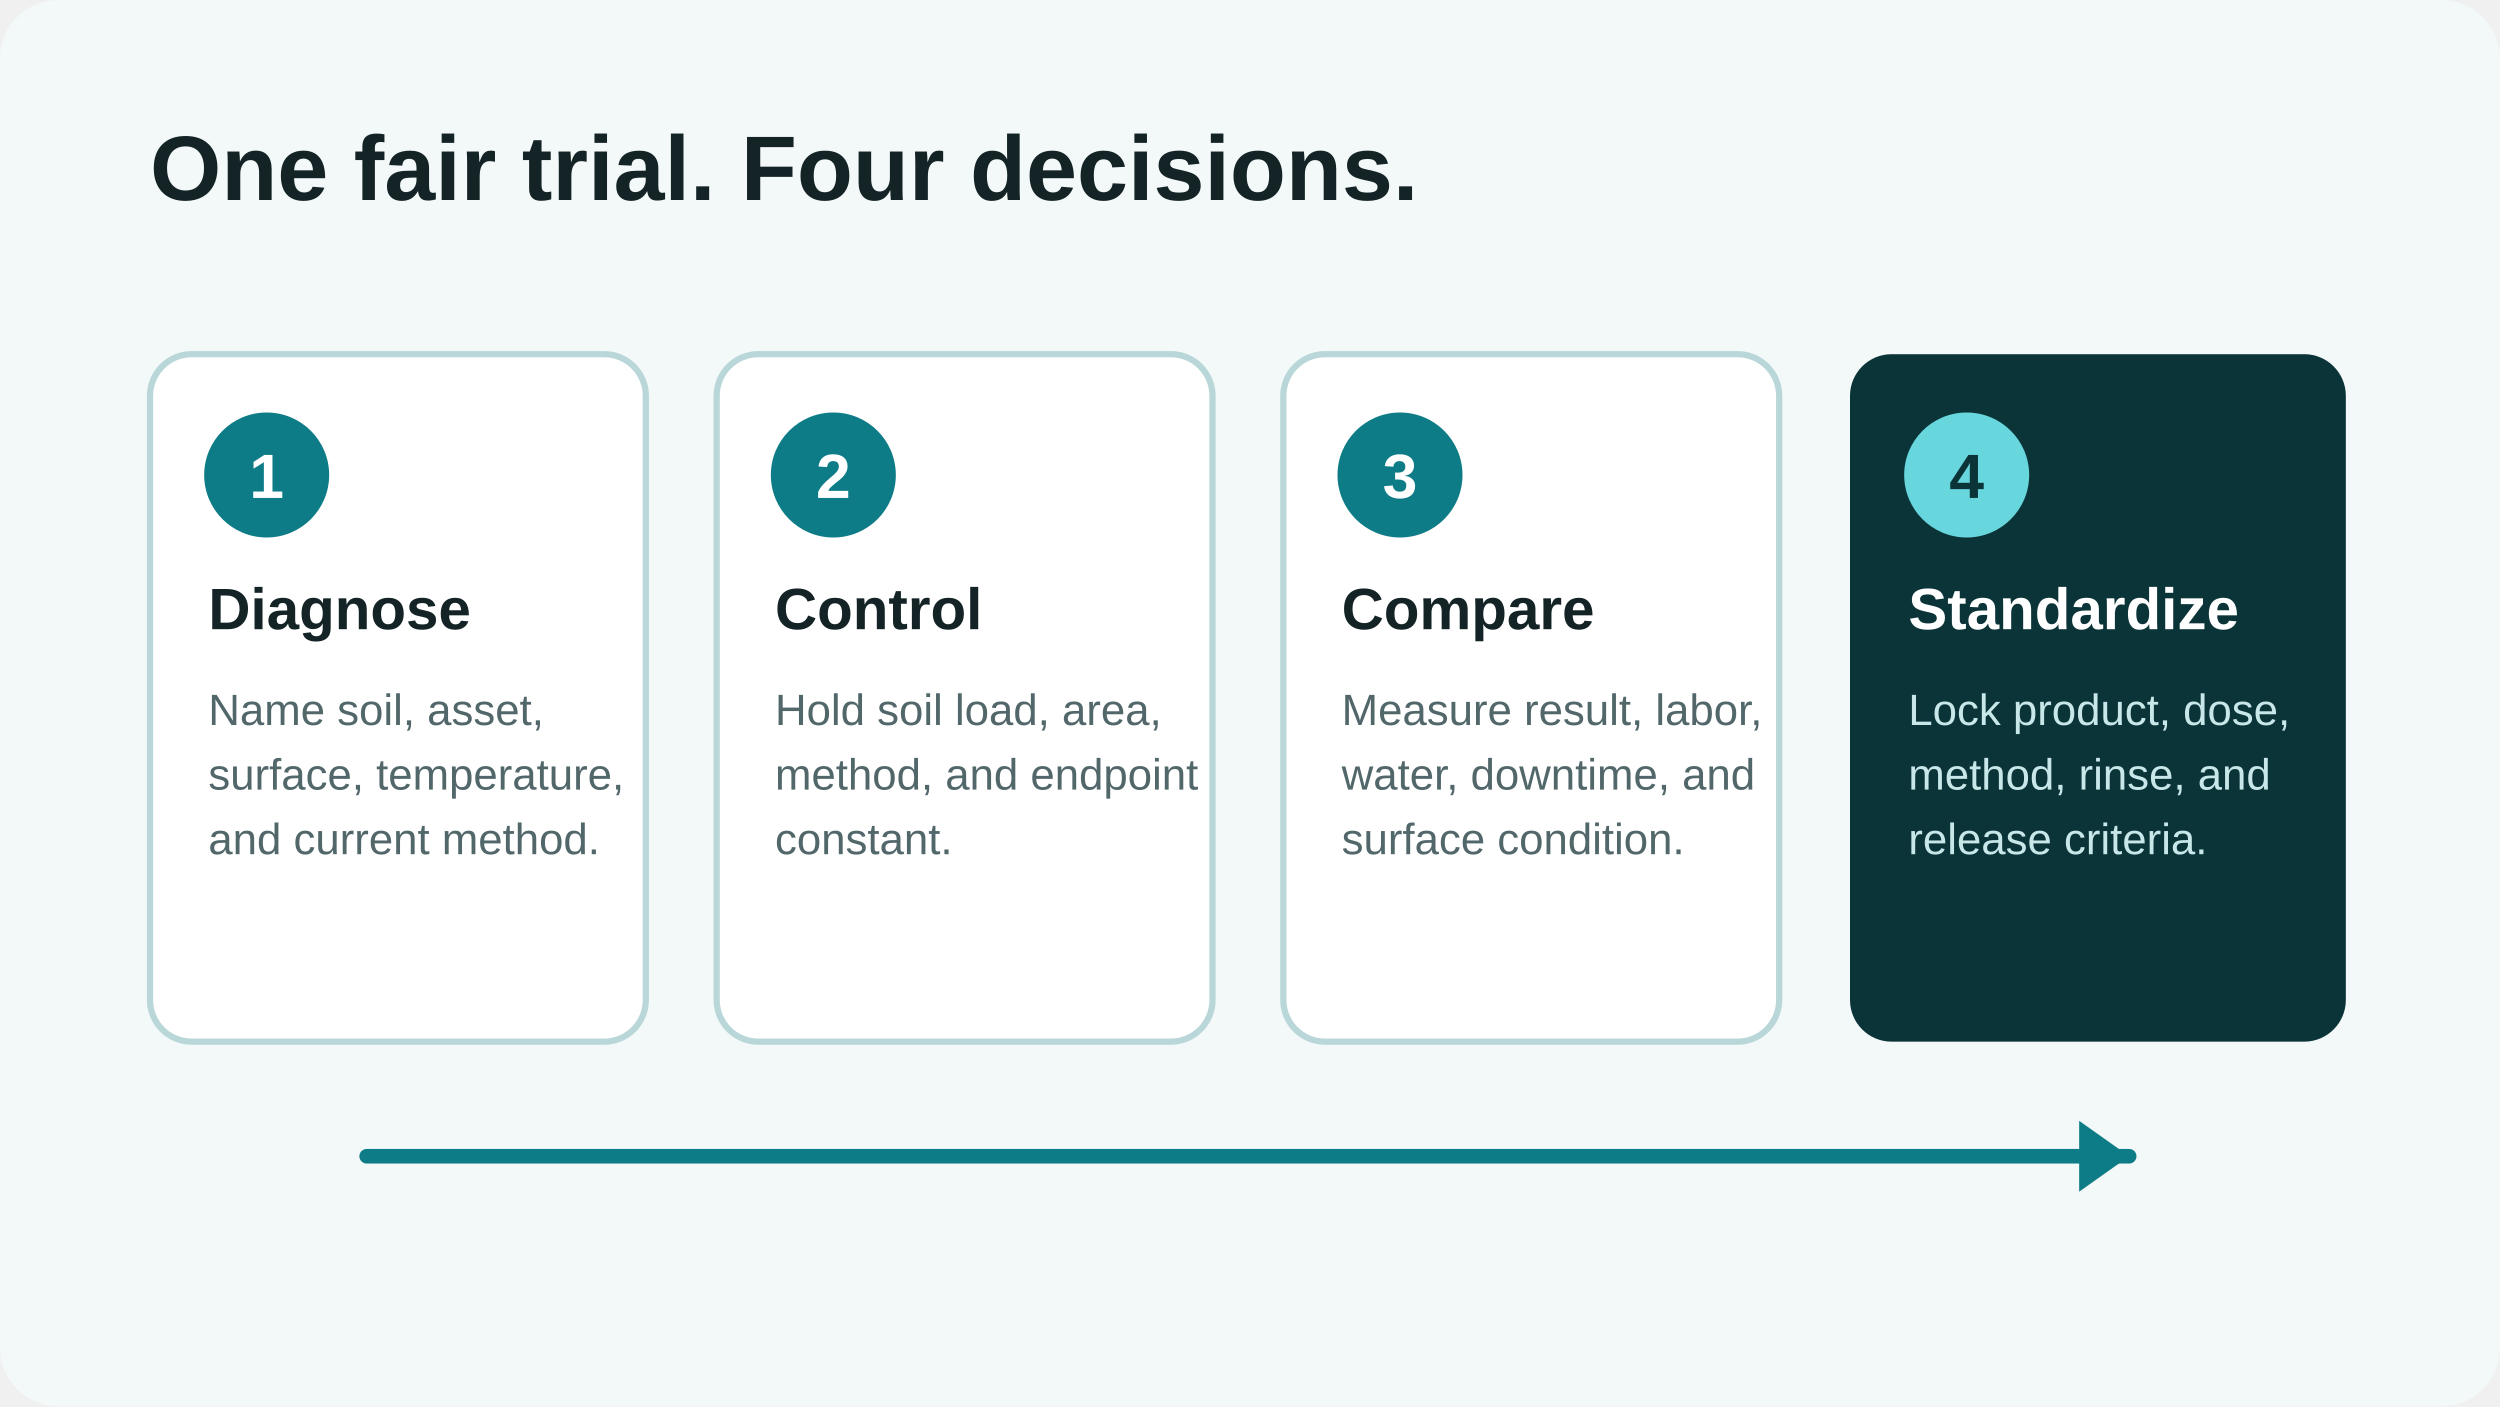
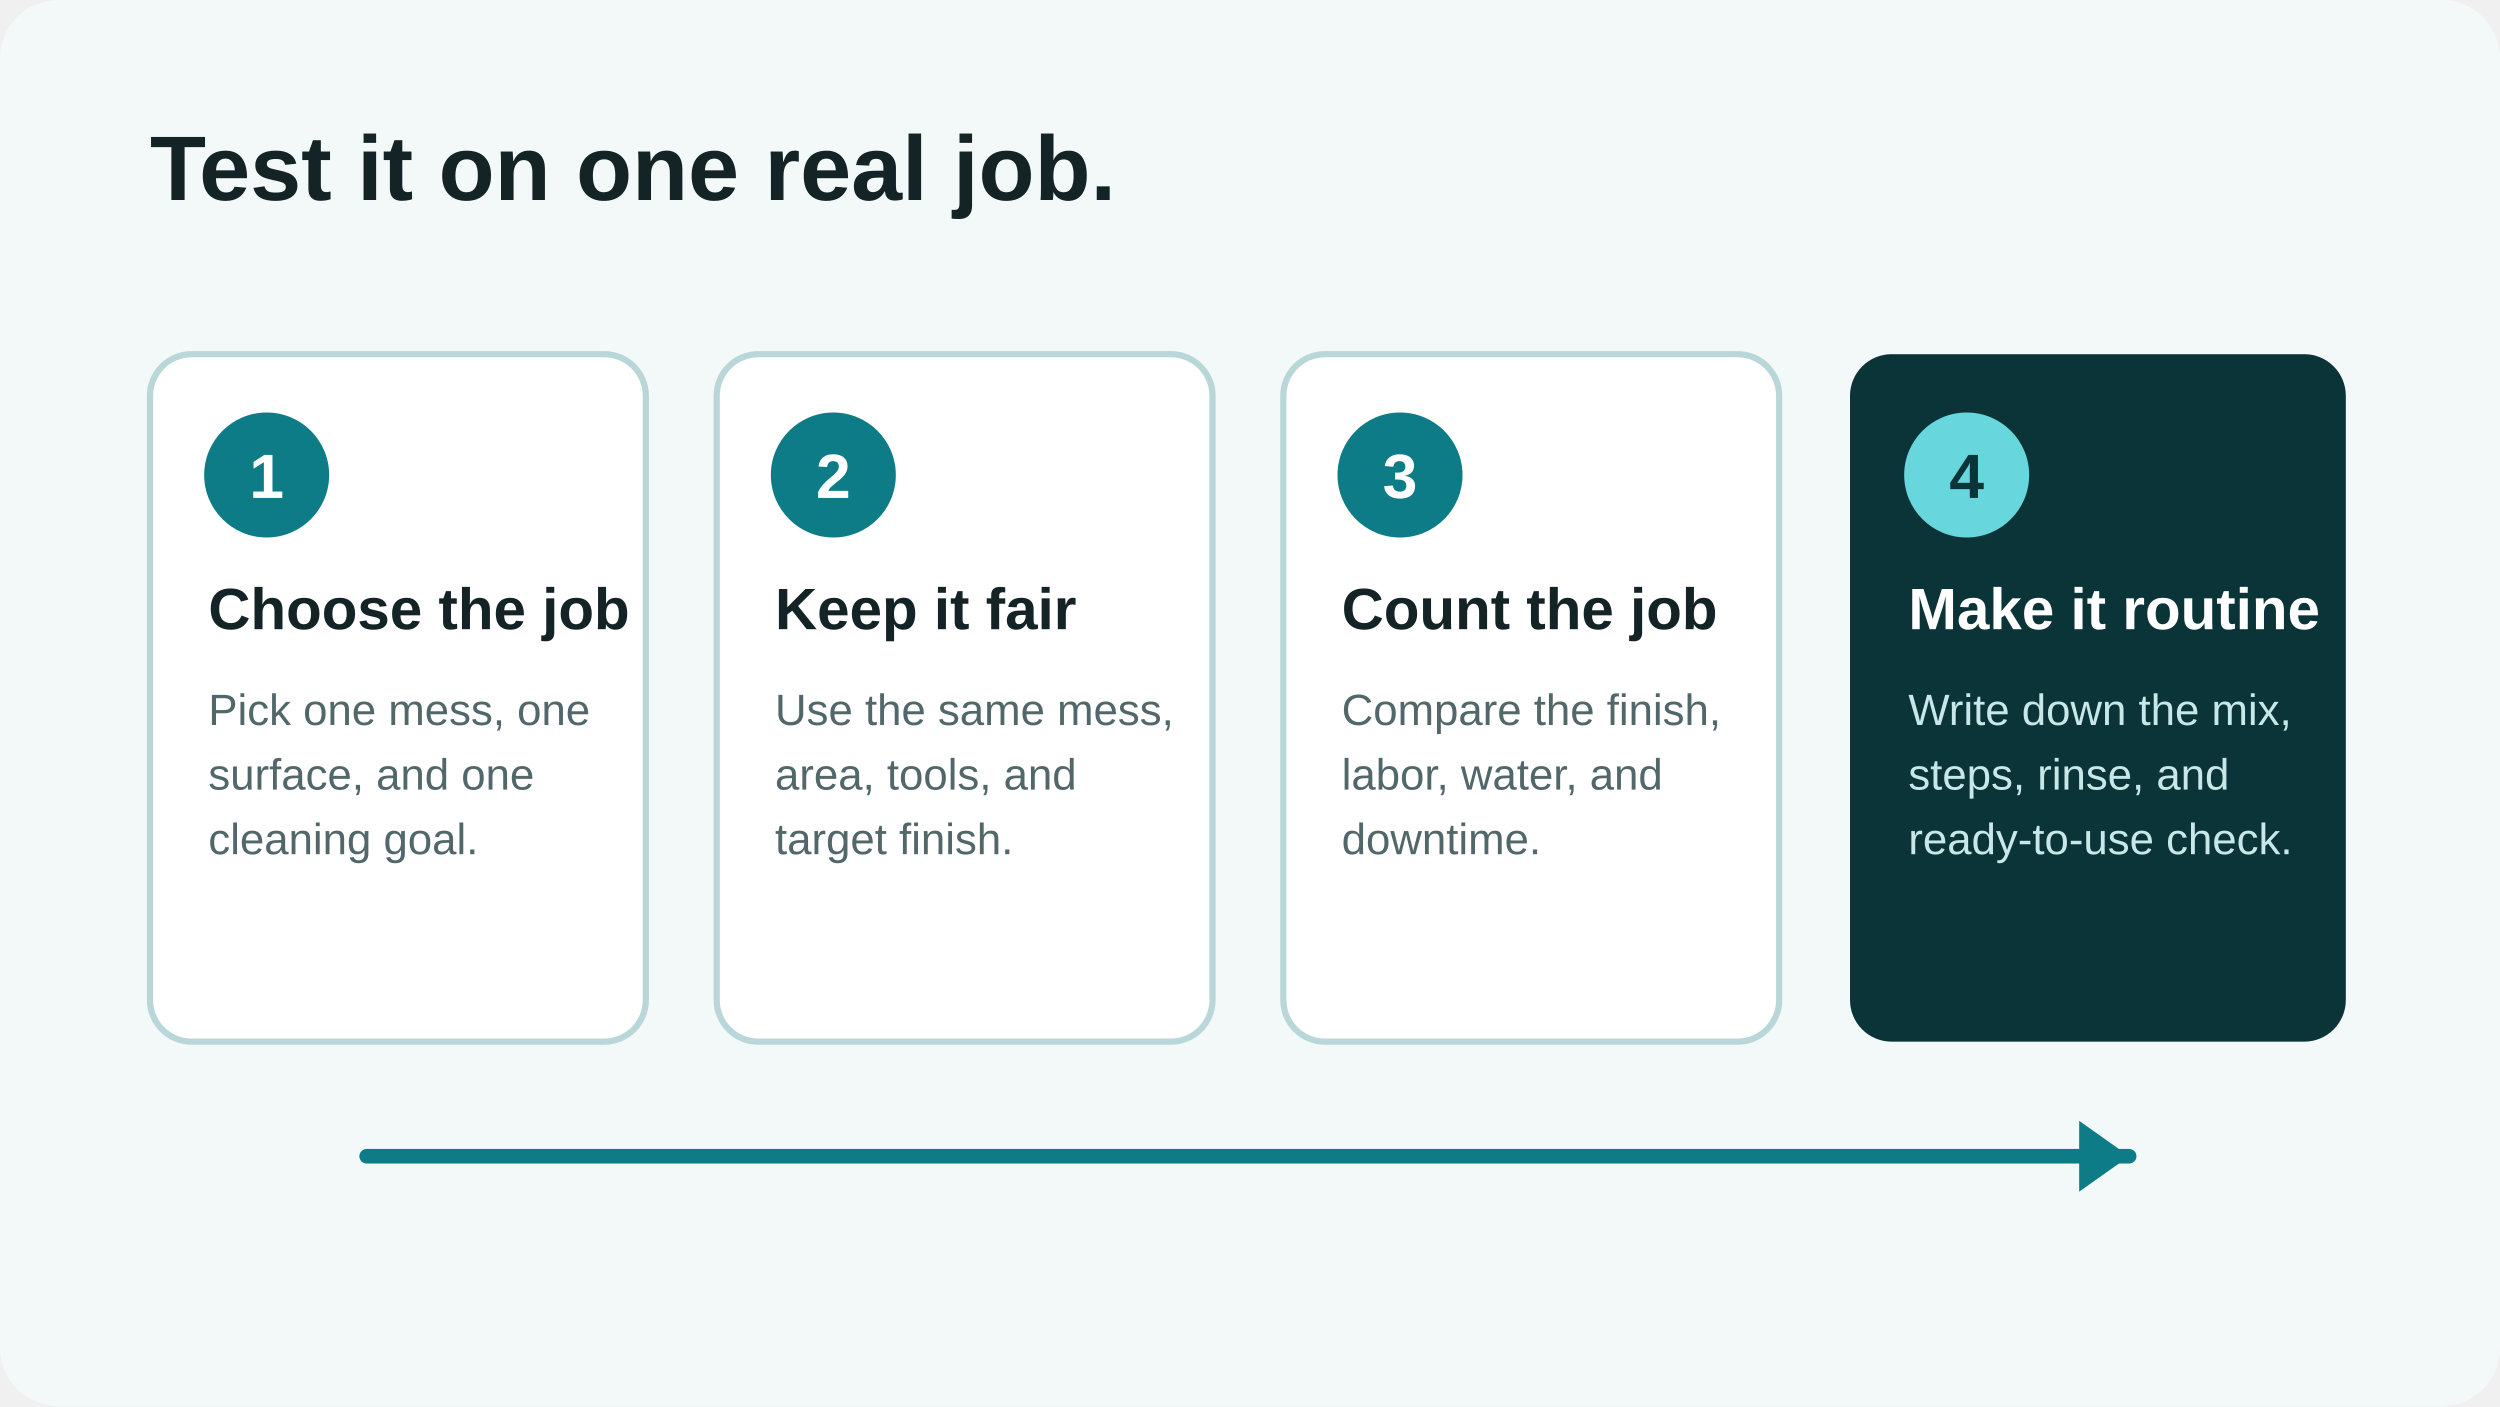
<svg xmlns="http://www.w3.org/2000/svg" viewBox="0 0 1200 675" role="img" aria-labelledby="title desc">
  <rect width="1200" height="675" rx="28" fill="#f3f8f8" />
-   <text x="72" y="96" fill="#142326" font-family="Arial,sans-serif" font-size="44" font-weight="700">One fair trial. Four decisions.</text>
+   <text x="72" y="96" fill="#142326" font-family="Arial,sans-serif" font-size="44" font-weight="700">Test it on one real job.</text>
  <g font-family="Arial,sans-serif">
    <g transform="translate(72 170)">
      <rect width="238" height="330" rx="20" fill="#fff" stroke="#b9d7d9" stroke-width="3" />
      <circle cx="56" cy="58" r="30" fill="#0e7c86" />
      <text x="56" y="69" text-anchor="middle" fill="#fff" font-size="30" font-weight="700">1</text>
-       <text x="28" y="132" fill="#142326" font-size="28" font-weight="700">Diagnose</text>
+       <text x="28" y="132" fill="#142326" font-size="28" font-weight="700">Choose the job</text>
      <text x="28" y="178" fill="#52676a" font-size="21">
-         <tspan x="28" dy="0">Name soil, asset,</tspan>
-         <tspan x="28" dy="31">surface, temperature,</tspan>
-         <tspan x="28" dy="31">and current method.</tspan>
+         <tspan x="28" dy="0">Pick one mess, one</tspan>
+         <tspan x="28" dy="31">surface, and one</tspan>
+         <tspan x="28" dy="31">cleaning goal.</tspan>
      </text>
    </g>
    <g transform="translate(344 170)">
      <rect width="238" height="330" rx="20" fill="#fff" stroke="#b9d7d9" stroke-width="3" />
      <circle cx="56" cy="58" r="30" fill="#0e7c86" />
      <text x="56" y="69" text-anchor="middle" fill="#fff" font-size="30" font-weight="700">2</text>
-       <text x="28" y="132" fill="#142326" font-size="28" font-weight="700">Control</text>
+       <text x="28" y="132" fill="#142326" font-size="28" font-weight="700">Keep it fair</text>
      <text x="28" y="178" fill="#52676a" font-size="21">
-         <tspan x="28" dy="0">Hold soil load, area,</tspan>
-         <tspan x="28" dy="31">method, and endpoint</tspan>
-         <tspan x="28" dy="31">constant.</tspan>
+         <tspan x="28" dy="0">Use the same mess,</tspan>
+         <tspan x="28" dy="31">area, tools, and</tspan>
+         <tspan x="28" dy="31">target finish.</tspan>
      </text>
    </g>
    <g transform="translate(616 170)">
      <rect width="238" height="330" rx="20" fill="#fff" stroke="#b9d7d9" stroke-width="3" />
      <circle cx="56" cy="58" r="30" fill="#0e7c86" />
      <text x="56" y="69" text-anchor="middle" fill="#fff" font-size="30" font-weight="700">3</text>
-       <text x="28" y="132" fill="#142326" font-size="28" font-weight="700">Compare</text>
+       <text x="28" y="132" fill="#142326" font-size="28" font-weight="700">Count the job</text>
      <text x="28" y="178" fill="#52676a" font-size="21">
-         <tspan x="28" dy="0">Measure result, labor,</tspan>
-         <tspan x="28" dy="31">water, downtime, and</tspan>
-         <tspan x="28" dy="31">surface condition.</tspan>
+         <tspan x="28" dy="0">Compare the finish,</tspan>
+         <tspan x="28" dy="31">labor, water, and</tspan>
+         <tspan x="28" dy="31">downtime.</tspan>
      </text>
    </g>
    <g transform="translate(888 170)">
      <rect width="238" height="330" rx="20" fill="#0b3438" />
      <circle cx="56" cy="58" r="30" fill="#67d6dd" />
      <text x="56" y="69" text-anchor="middle" fill="#0b3438" font-size="30" font-weight="700">4</text>
-       <text x="28" y="132" fill="#fff" font-size="28" font-weight="700">Standardize</text>
+       <text x="28" y="132" fill="#fff" font-size="28" font-weight="700">Make it routine</text>
      <text x="28" y="178" fill="#c8e7e9" font-size="21">
-         <tspan x="28" dy="0">Lock product, dose,</tspan>
-         <tspan x="28" dy="31">method, rinse, and</tspan>
-         <tspan x="28" dy="31">release criteria.</tspan>
+         <tspan x="28" dy="0">Write down the mix,</tspan>
+         <tspan x="28" dy="31">steps, rinse, and</tspan>
+         <tspan x="28" dy="31">ready-to-use check.</tspan>
      </text>
    </g>
  </g>
  <path d="M176 555H1022" stroke="#0e7c86" stroke-width="7" stroke-linecap="round" />
  <path d="M1022 555l-24-17v34z" fill="#0e7c86" />
</svg>
